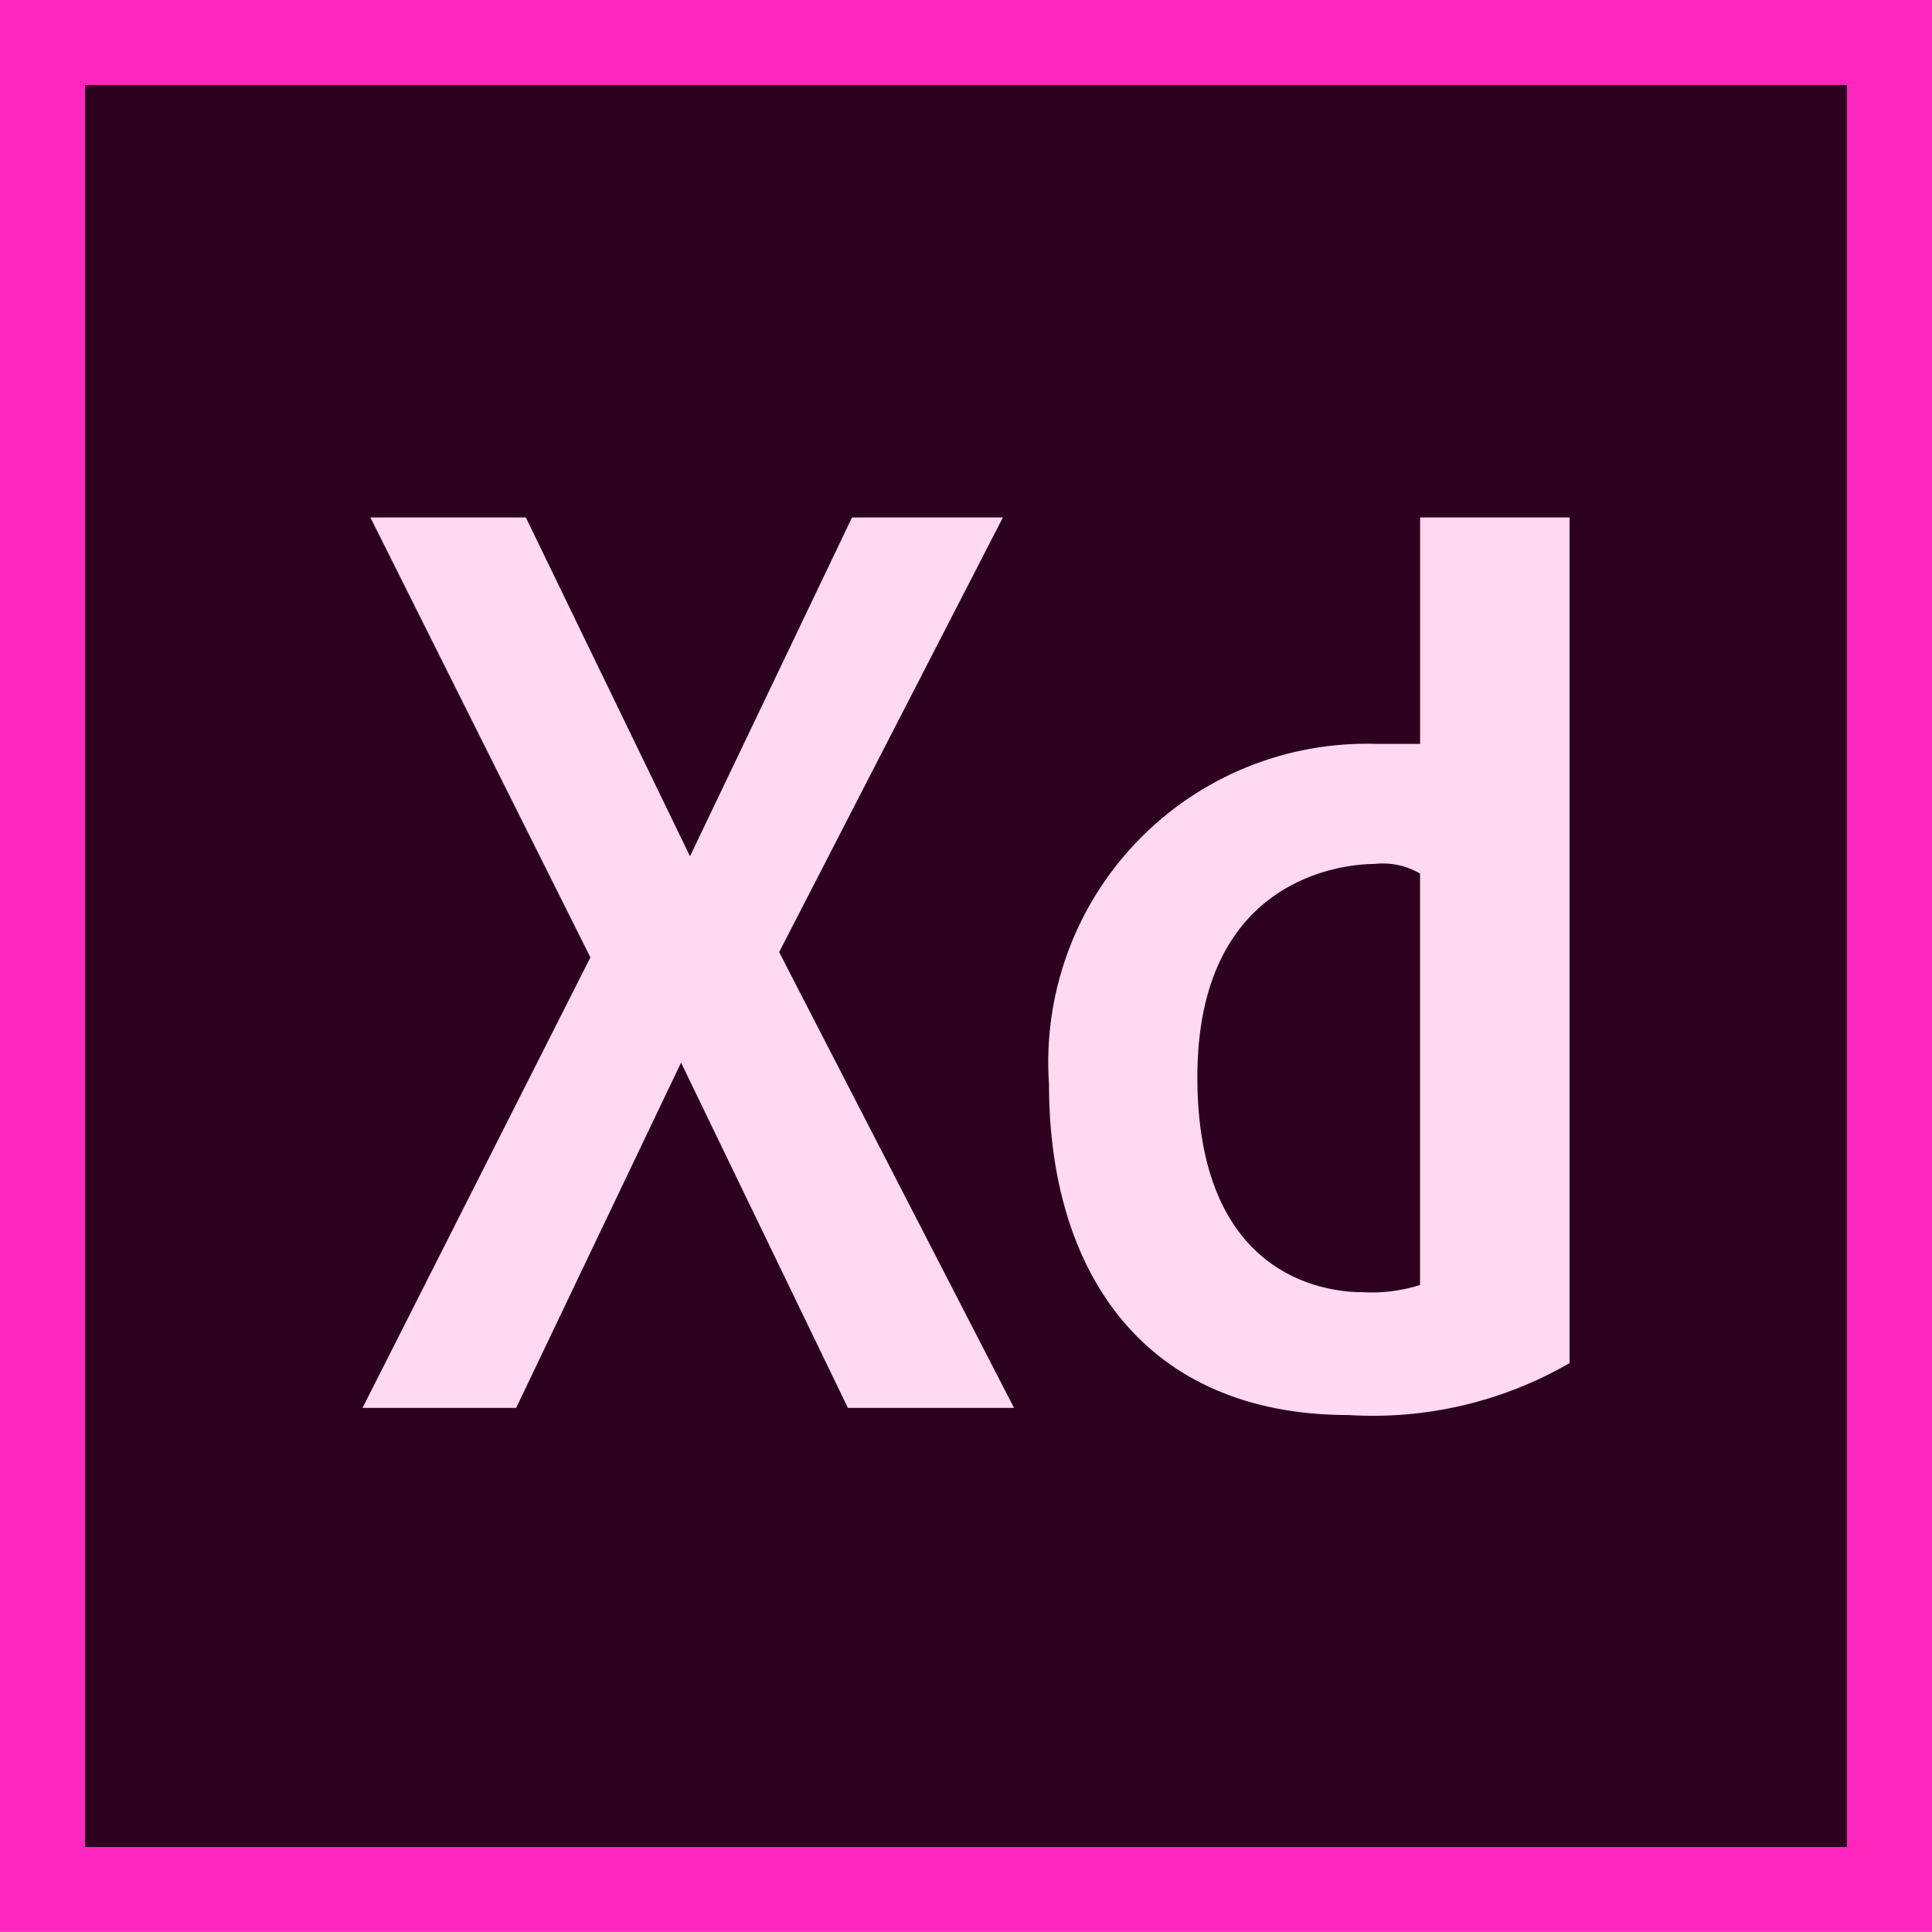
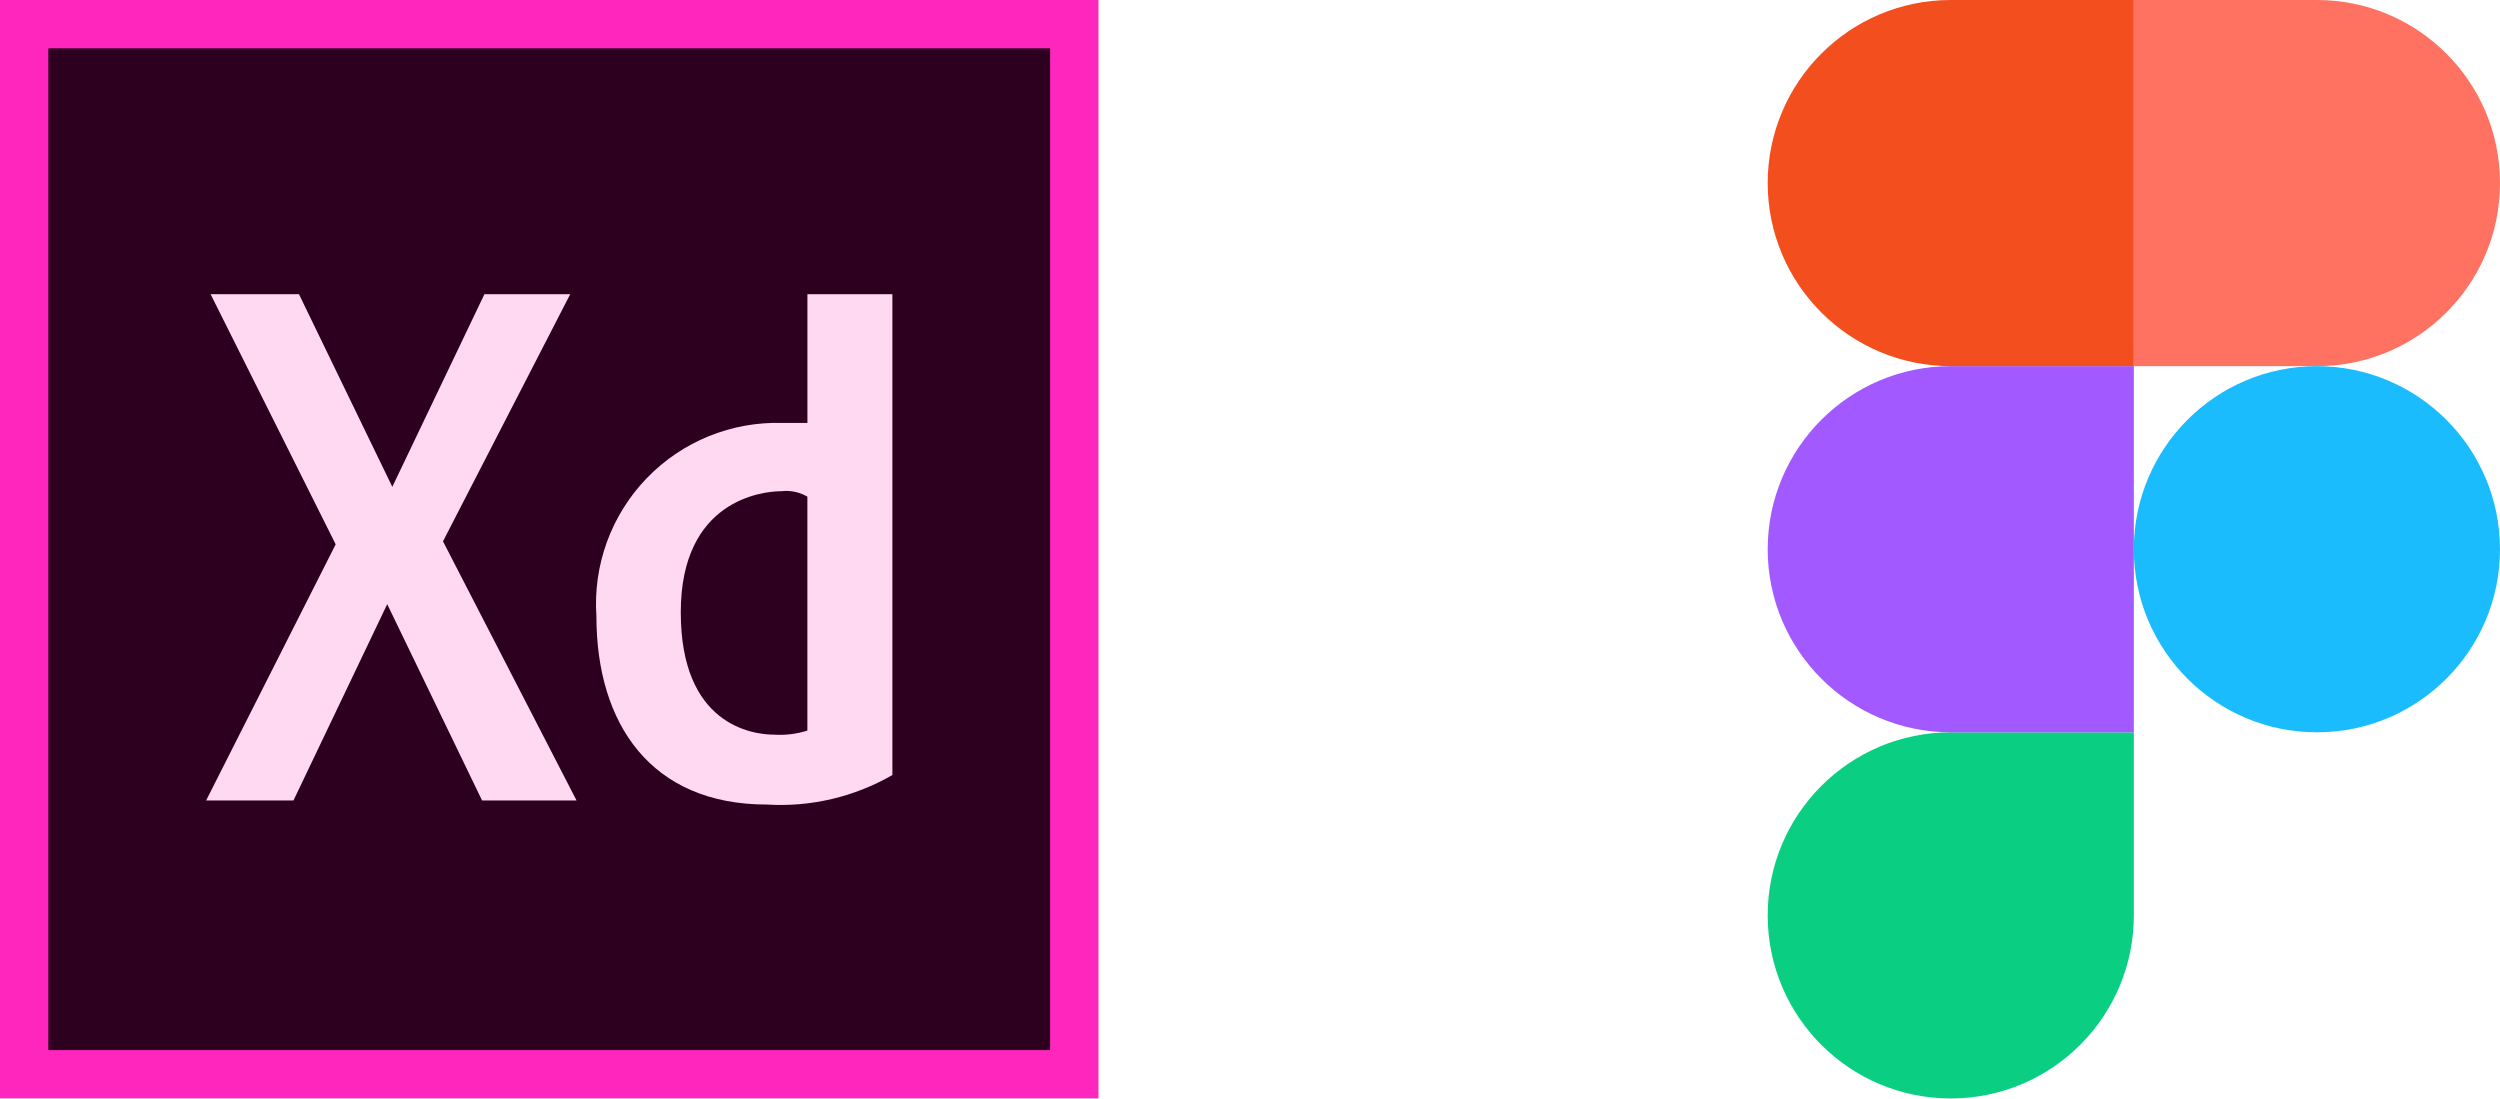
- <svg xmlns="http://www.w3.org/2000/svg" width="26.748" height="26.748" viewBox="0 0 26.748 26.748">
-   <g id="_x33__x2C__XD_x2C__Adobe" transform="translate(-1.207 -0.712)">
-     <g id="Group_468" data-name="Group 468" transform="translate(1.207 0.712)">
-       <rect id="Rectangle_1406" data-name="Rectangle 1406" width="26.748" height="26.747" transform="translate(0)" fill="#ff26be" />
-       <rect id="Rectangle_1407" data-name="Rectangle 1407" width="24.394" height="24.394" transform="translate(1.177 1.177)" fill="#2e001f" />
-       <g id="Group_467" data-name="Group 467" transform="translate(5.019 7.16)">
-         <g id="Group_466" data-name="Group 466">
-           <path id="Path_7555" data-name="Path 7555" d="M105.882,137.4h-2.089l-2.243,4.691L99.277,137.4H97.125l3.046,6.091-3.155,6.237h2.127l2.283-4.78,2.31,4.78h2.3l-3.252-6.31Zm5.776,0v3.135h-.6a4.409,4.409,0,0,0-4.538,4.709c0,2.616,1.326,4.583,4.149,4.583a5.443,5.443,0,0,0,3.058-.719V137.4Zm0,10.626a2.2,2.2,0,0,1-.8.1c-.561,0-2.284-.247-2.284-2.979s1.98-2.95,2.455-2.95a1.014,1.014,0,0,1,.628.133v5.691Z" transform="translate(-97.016 -137.396)" fill="#ffd9f2" />
+ <svg xmlns="http://www.w3.org/2000/svg" width="60.876" height="26.748" viewBox="0 0 60.876 26.748">
+   <g id="Group_499" data-name="Group 499" transform="translate(-1518 -2920.809)">
+     <g id="_x33__x2C__XD_x2C__Adobe" transform="translate(1516.793 2920.097)">
+       <g id="Group_468" data-name="Group 468" transform="translate(1.207 0.712)">
+         <rect id="Rectangle_1406" data-name="Rectangle 1406" width="26.748" height="26.747" transform="translate(0)" fill="#ff26be" />
+         <rect id="Rectangle_1407" data-name="Rectangle 1407" width="24.394" height="24.394" transform="translate(1.177 1.177)" fill="#2e001f" />
+         <g id="Group_467" data-name="Group 467" transform="translate(5.019 7.16)">
+           <g id="Group_466" data-name="Group 466">
+             <path id="Path_7555" data-name="Path 7555" d="M105.882,137.4h-2.089l-2.243,4.691L99.277,137.4H97.125l3.046,6.091-3.155,6.237h2.127l2.283-4.78,2.31,4.78h2.3l-3.252-6.31Zm5.776,0v3.135h-.6a4.409,4.409,0,0,0-4.538,4.709c0,2.616,1.326,4.583,4.149,4.583a5.443,5.443,0,0,0,3.058-.719V137.4Zm0,10.626a2.2,2.2,0,0,1-.8.1c-.561,0-2.284-.247-2.284-2.979s1.98-2.95,2.455-2.95a1.014,1.014,0,0,1,.628.133v5.691Z" transform="translate(-97.016 -137.396)" fill="#ffd9f2" />
+           </g>
        </g>
      </g>
    </g>
+     <g id="_7564187_figma_logo_brand_icon" data-name="7564187_figma_logo_brand_icon" transform="translate(894.381 2670.809)">
+       <path id="path0_fill" d="M671.121,1925.582a4.459,4.459,0,0,0,4.458-4.458v-4.458h-4.458a4.458,4.458,0,1,0,0,8.916Z" transform="translate(0 -1648.834)" fill="#0acf83" />
+       <path id="path1_fill" d="M666.667,1087.791a4.46,4.46,0,0,1,4.458-4.458h4.458v8.916h-4.458A4.46,4.46,0,0,1,666.667,1087.791Z" transform="translate(-0.004 -824.417)" fill="#a259ff" />
+       <path id="path1_fill_1_" d="M666.667,254.458A4.46,4.46,0,0,1,671.125,250h4.458v8.916h-4.458A4.46,4.46,0,0,1,666.667,254.458Z" transform="translate(-0.004)" fill="#f24e1e" />
+       <path id="path2_fill" d="M1500,250h4.458a4.458,4.458,0,0,1,0,8.916H1500Z" transform="translate(-824.421)" fill="#ff7262" />
+       <path id="path3_fill" d="M1508.916,1087.791a4.458,4.458,0,1,1-4.458-4.458A4.46,4.46,0,0,1,1508.916,1087.791Z" transform="translate(-824.421 -824.417)" fill="#1abcfe" />
+     </g>
  </g>
</svg>
